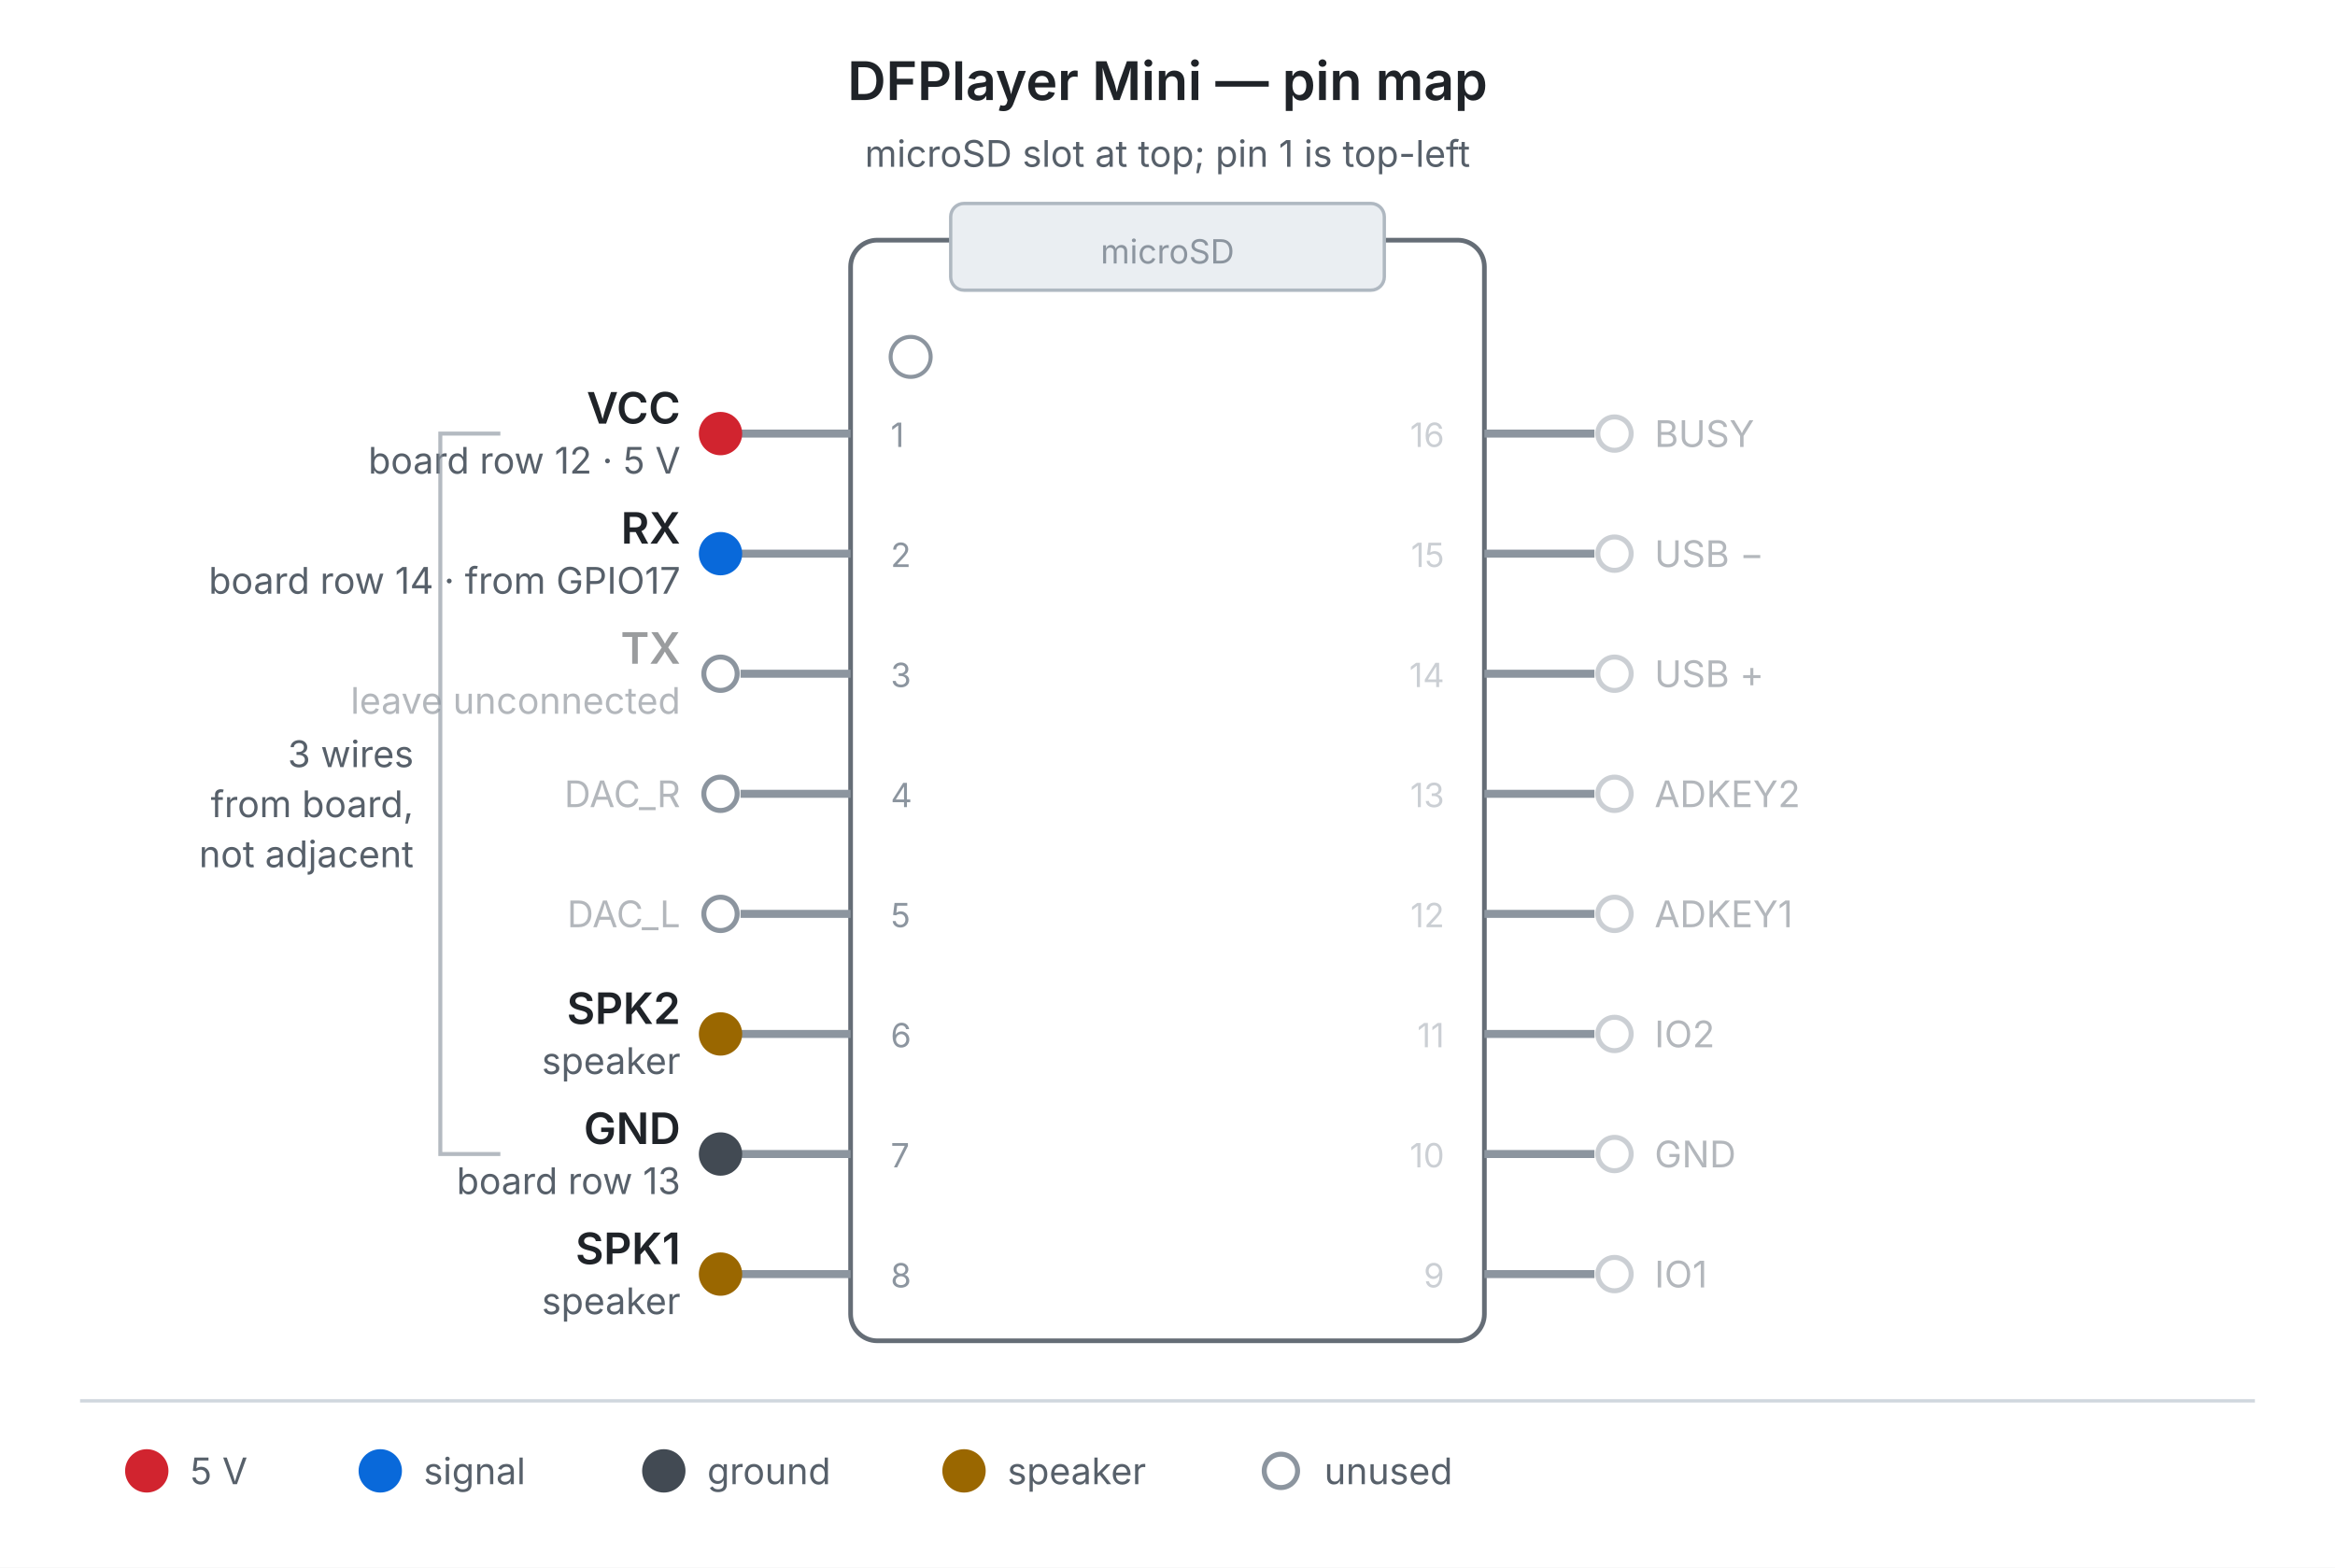
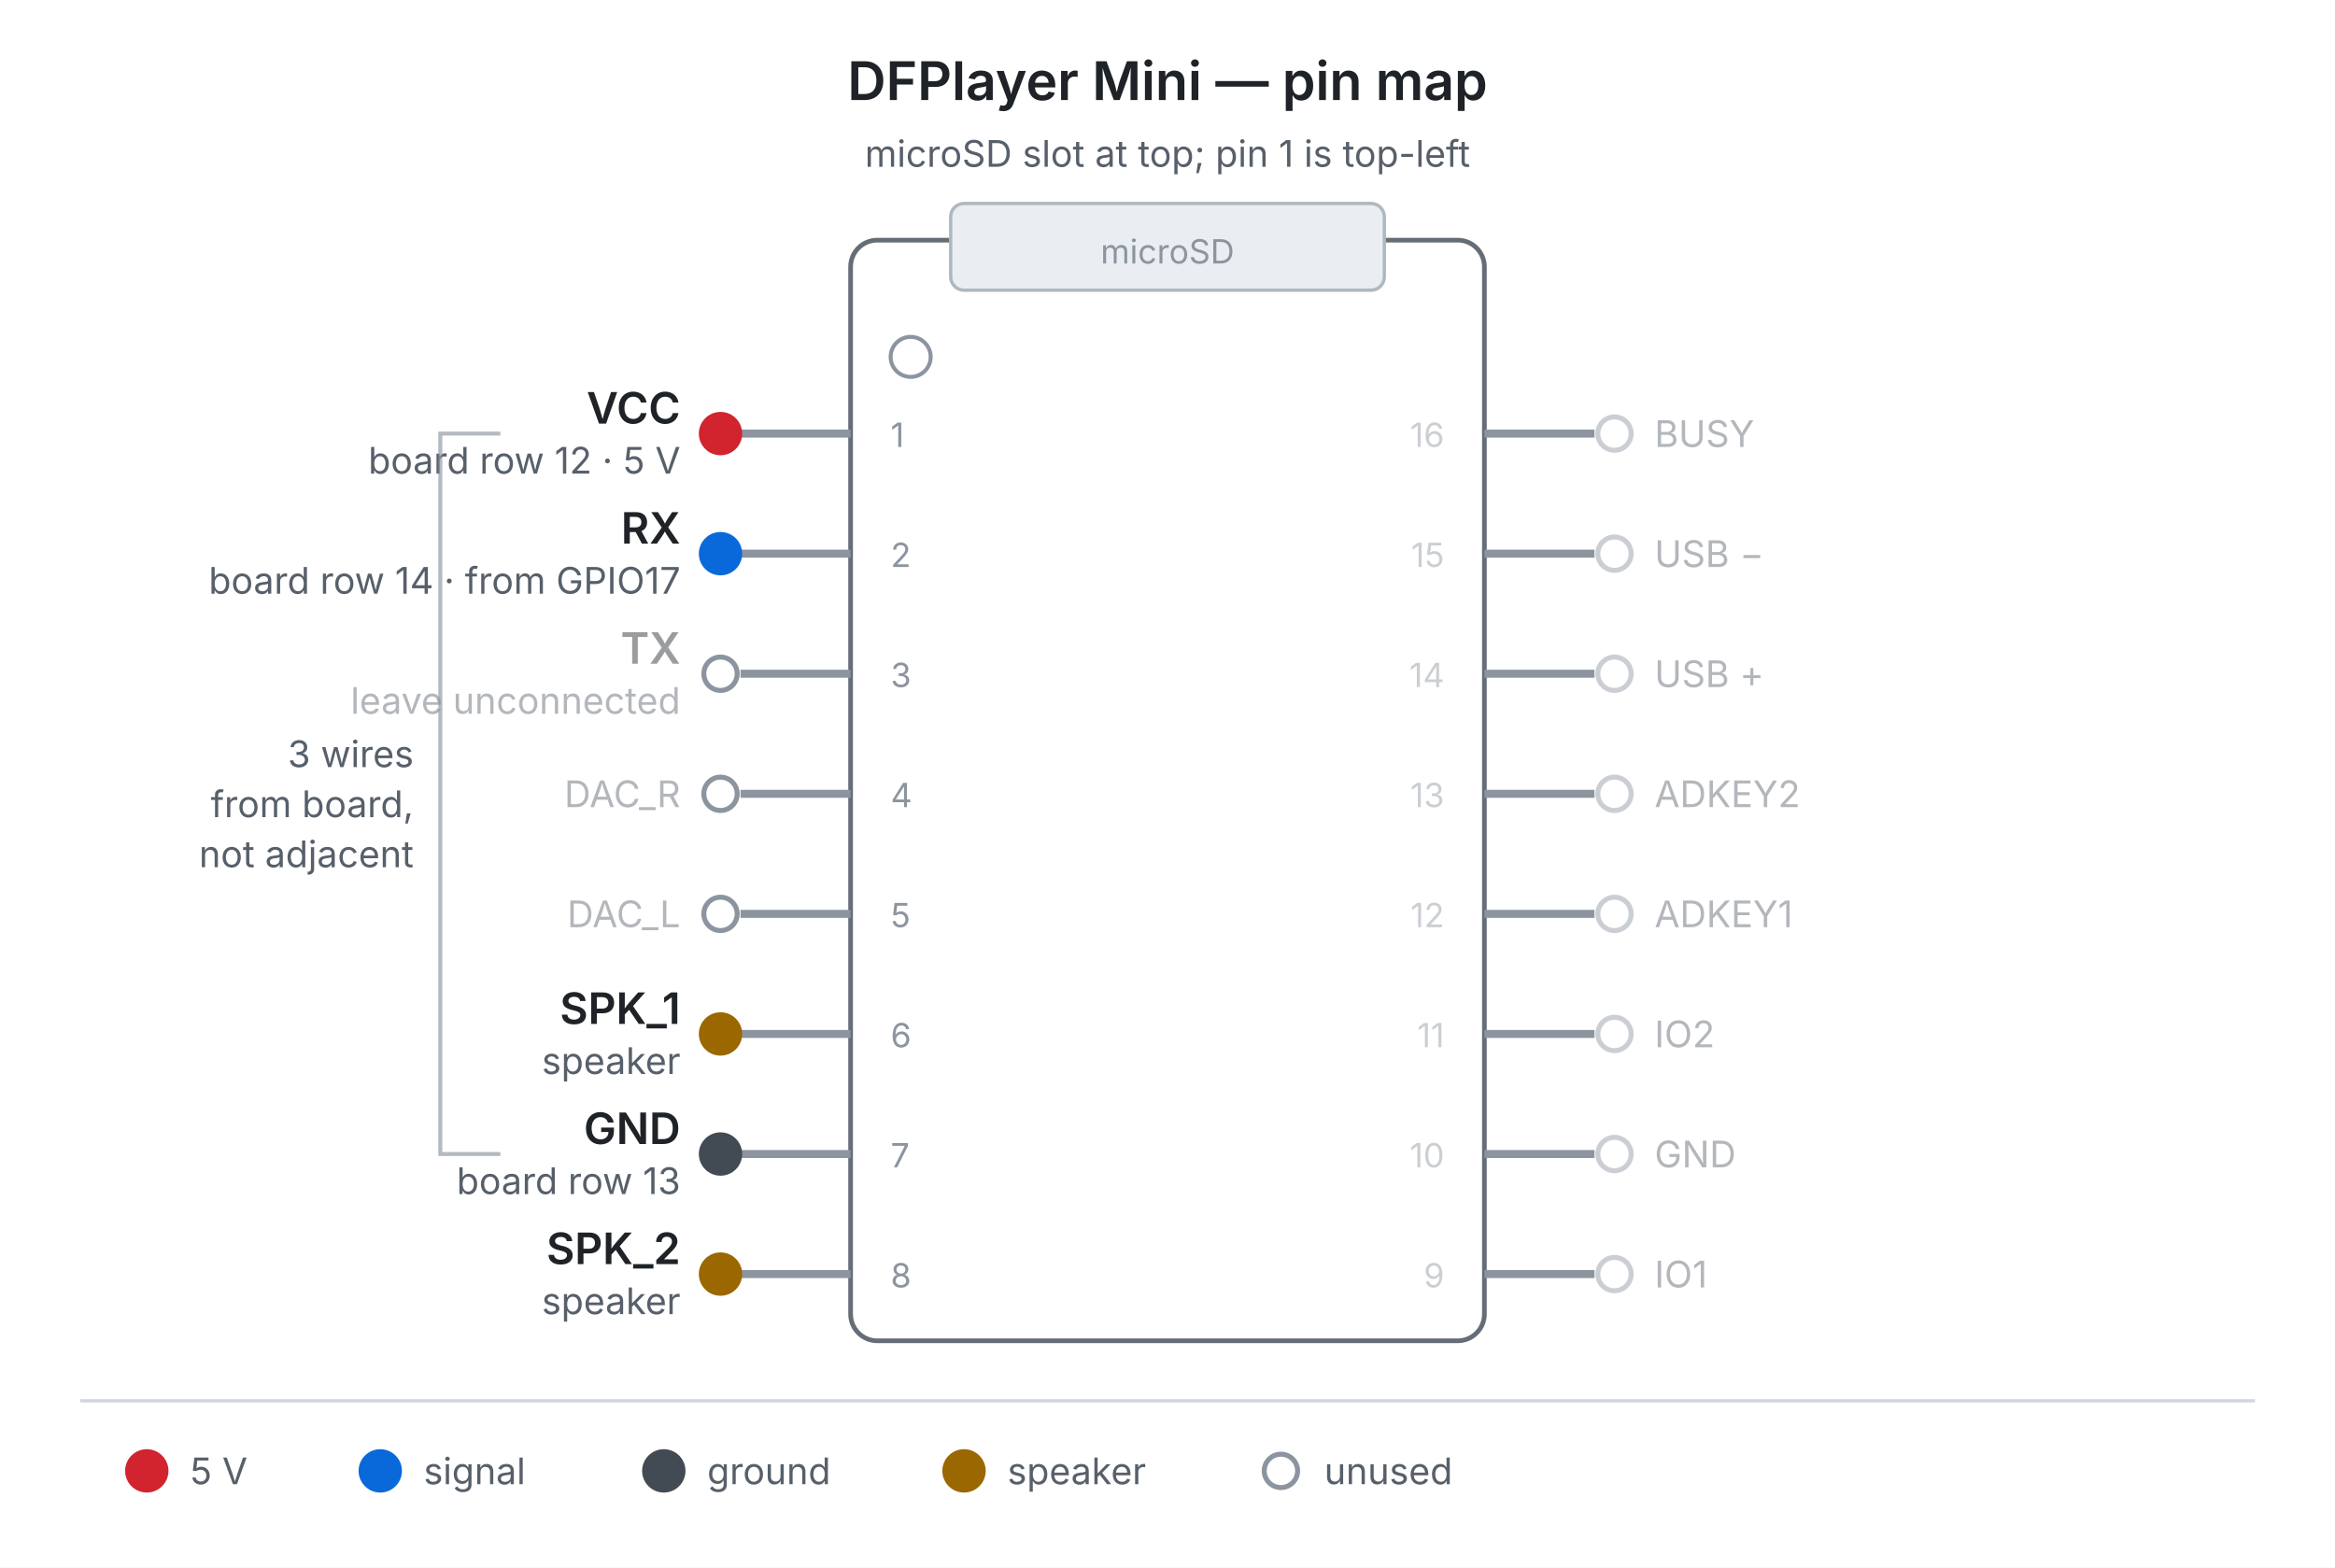
<svg xmlns="http://www.w3.org/2000/svg" viewBox="0 0 700 470" width="700" height="470" role="img" aria-labelledby="title desc">
  <style>
  .bg   { fill: #ffffff; }
  .body { fill: none; stroke: #656d76; }
  .slot { fill: #eaeef2; stroke: #afb8c1; }
  .lead { stroke: #8c959f; }
  .hole { fill: none; stroke: #8c959f; }
  .t1   { fill: #1f2328; font: 600 13px system-ui, -apple-system, "Segoe UI", sans-serif; }
  .t2   { fill: #57606a; font: 400 11px system-ui, -apple-system, "Segoe UI", sans-serif; }
  .tn   { fill: #8c959f; font: 400 10px system-ui, -apple-system, "Segoe UI", sans-serif; }
  .hd   { fill: #1f2328; font: 600 16px system-ui, -apple-system, "Segoe UI", sans-serif; }
  .dim  { opacity: .45; }
  .c5v  { fill: #d1242f; }
  .csig { fill: #0969da; }
  .cgnd { fill: #424a53; }
  .cspk { fill: #9a6700; }
  .rule { stroke: #d0d7de; }
  @media (prefers-color-scheme: dark) {
    .bg   { fill: #0d1117; }
    .body { stroke: #8b949e; }
    .slot { fill: #21262d; stroke: #484f58; }
    .lead { stroke: #6e7681; }
    .hole { stroke: #6e7681; }
    .t1   { fill: #e6edf3; }
    .t2   { fill: #9198a1; }
    .tn   { fill: #6e7681; }
    .hd   { fill: #e6edf3; }
    .c5v  { fill: #ff7b72; }
    .csig { fill: #58a6ff; }
    .cgnd { fill: #9198a1; }
    .cspk { fill: #d29922; }
    .rule { stroke: #30363d; }
  }
</style>
  <rect class="bg" x="0" y="0" width="700" height="470" />
  <text class="hd" x="350" y="30" text-anchor="middle">DFPlayer Mini — pin map</text>
  <text class="t2" x="350" y="50" text-anchor="middle">microSD slot at top; pin 1 is top-left</text>
  <rect class="body" x="255" y="72" width="190" height="330" rx="8" stroke-width="1.4" />
  <rect class="slot" x="285" y="61" width="130" height="26" rx="4" stroke-width="1" />
  <text class="tn" x="350" y="79" text-anchor="middle">microSD</text>
  <circle class="hole" cx="273" cy="107" r="6" stroke-width="1.2" />
  <g class="lead" stroke-width="2.4">
    <path d="M255 130h-33M255 166h-33M255 202h-33M255 238h-33M255 274h-33M255 310h-33M255 346h-33M255 382h-33" />
    <path d="M445 130h33M445 166h33M445 202h33M445 238h33M445 274h33M445 310h33M445 346h33M445 382h33" />
  </g>
  <circle class="c5v" cx="216" cy="130" r="6.5" />
  <circle class="csig" cx="216" cy="166" r="6.5" />
  <circle class="hole" cx="216" cy="202" r="5" stroke-width="1.5" />
  <circle class="hole" cx="216" cy="238" r="5" stroke-width="1.5" />
  <circle class="hole" cx="216" cy="274" r="5" stroke-width="1.5" />
  <circle class="cspk" cx="216" cy="310" r="6.5" />
  <circle class="cgnd" cx="216" cy="346" r="6.5" />
  <circle class="cspk" cx="216" cy="382" r="6.5" />
  <g class="dim">
    <circle class="hole" cx="484" cy="130" r="5" stroke-width="1.5" />
    <circle class="hole" cx="484" cy="166" r="5" stroke-width="1.5" />
    <circle class="hole" cx="484" cy="202" r="5" stroke-width="1.5" />
    <circle class="hole" cx="484" cy="238" r="5" stroke-width="1.5" />
    <circle class="hole" cx="484" cy="274" r="5" stroke-width="1.5" />
    <circle class="hole" cx="484" cy="310" r="5" stroke-width="1.5" />
    <circle class="hole" cx="484" cy="346" r="5" stroke-width="1.5" />
    <circle class="hole" cx="484" cy="382" r="5" stroke-width="1.5" />
  </g>
  <g class="tn">
    <text x="267" y="134">1</text>
    <text x="267" y="170">2</text>
    <text x="267" y="206">3</text>
    <text x="267" y="242">4</text>
    <text x="267" y="278">5</text>
    <text x="267" y="314">6</text>
    <text x="267" y="350">7</text>
    <text x="267" y="386">8</text>
  </g>
  <g class="tn dim">
    <text x="433" y="134" text-anchor="end">16</text>
    <text x="433" y="170" text-anchor="end">15</text>
    <text x="433" y="206" text-anchor="end">14</text>
    <text x="433" y="242" text-anchor="end">13</text>
    <text x="433" y="278" text-anchor="end">12</text>
    <text x="433" y="314" text-anchor="end">11</text>
    <text x="433" y="350" text-anchor="end">10</text>
    <text x="433" y="386" text-anchor="end">9</text>
  </g>
  <text class="t1" x="204" y="127" text-anchor="end">VCC</text>
  <text class="t2" x="204" y="142" text-anchor="end">board row 12 · 5 V</text>
  <text class="t1" x="204" y="163" text-anchor="end">RX</text>
  <text class="t2" x="204" y="178" text-anchor="end">board row 14 · from GPIO17</text>
  <text class="t1 dim" x="204" y="199" text-anchor="end">TX</text>
  <text class="t2 dim" x="204" y="214" text-anchor="end">leave unconnected</text>
  <text class="t2 dim" x="204" y="242" text-anchor="end">DAC_R</text>
  <text class="t2 dim" x="204" y="278" text-anchor="end">DAC_L</text>
-   <text class="t1" x="204" y="307" text-anchor="end">SPK2</text>
+   <text class="t1" x="204" y="307" text-anchor="end">SPK_1</text>
  <text class="t2" x="204" y="322" text-anchor="end">speaker</text>
  <text class="t1" x="204" y="343" text-anchor="end">GND</text>
  <text class="t2" x="204" y="358" text-anchor="end">board row 13</text>
-   <text class="t1" x="204" y="379" text-anchor="end">SPK1</text>
+   <text class="t1" x="204" y="379" text-anchor="end">SPK_2</text>
  <text class="t2" x="204" y="394" text-anchor="end">speaker</text>
  <g class="t2 dim">
    <text x="496" y="134">BUSY</text>
    <text x="496" y="170">USB −</text>
    <text x="496" y="206">USB +</text>
    <text x="496" y="242">ADKEY2</text>
    <text x="496" y="278">ADKEY1</text>
    <text x="496" y="314">IO2</text>
    <text x="496" y="350">GND</text>
    <text x="496" y="386">IO1</text>
  </g>
  <path d="M150 130 L132 130 L132 346 L150 346" fill="none" class="lead" stroke-width="1.2" opacity=".65" />
  <text class="t2" x="124" y="230" text-anchor="end">3 wires</text>
  <text class="t2" x="124" y="245" text-anchor="end">from board,</text>
  <text class="t2" x="124" y="260" text-anchor="end">not adjacent</text>
  <line class="rule" x1="24" y1="420" x2="676" y2="420" stroke-width="1" />
  <circle class="c5v" cx="44" cy="441" r="6.5" />
  <text class="t2" x="57" y="445">5 V</text>
  <circle class="csig" cx="114" cy="441" r="6.5" />
  <text class="t2" x="127" y="445">signal</text>
  <circle class="cgnd" cx="199" cy="441" r="6.5" />
  <text class="t2" x="212" y="445">ground</text>
  <circle class="cspk" cx="289" cy="441" r="6.5" />
  <text class="t2" x="302" y="445">speaker</text>
  <circle class="hole" cx="384" cy="441" r="5" stroke-width="1.5" />
  <text class="t2" x="397" y="445">unused</text>
</svg>
